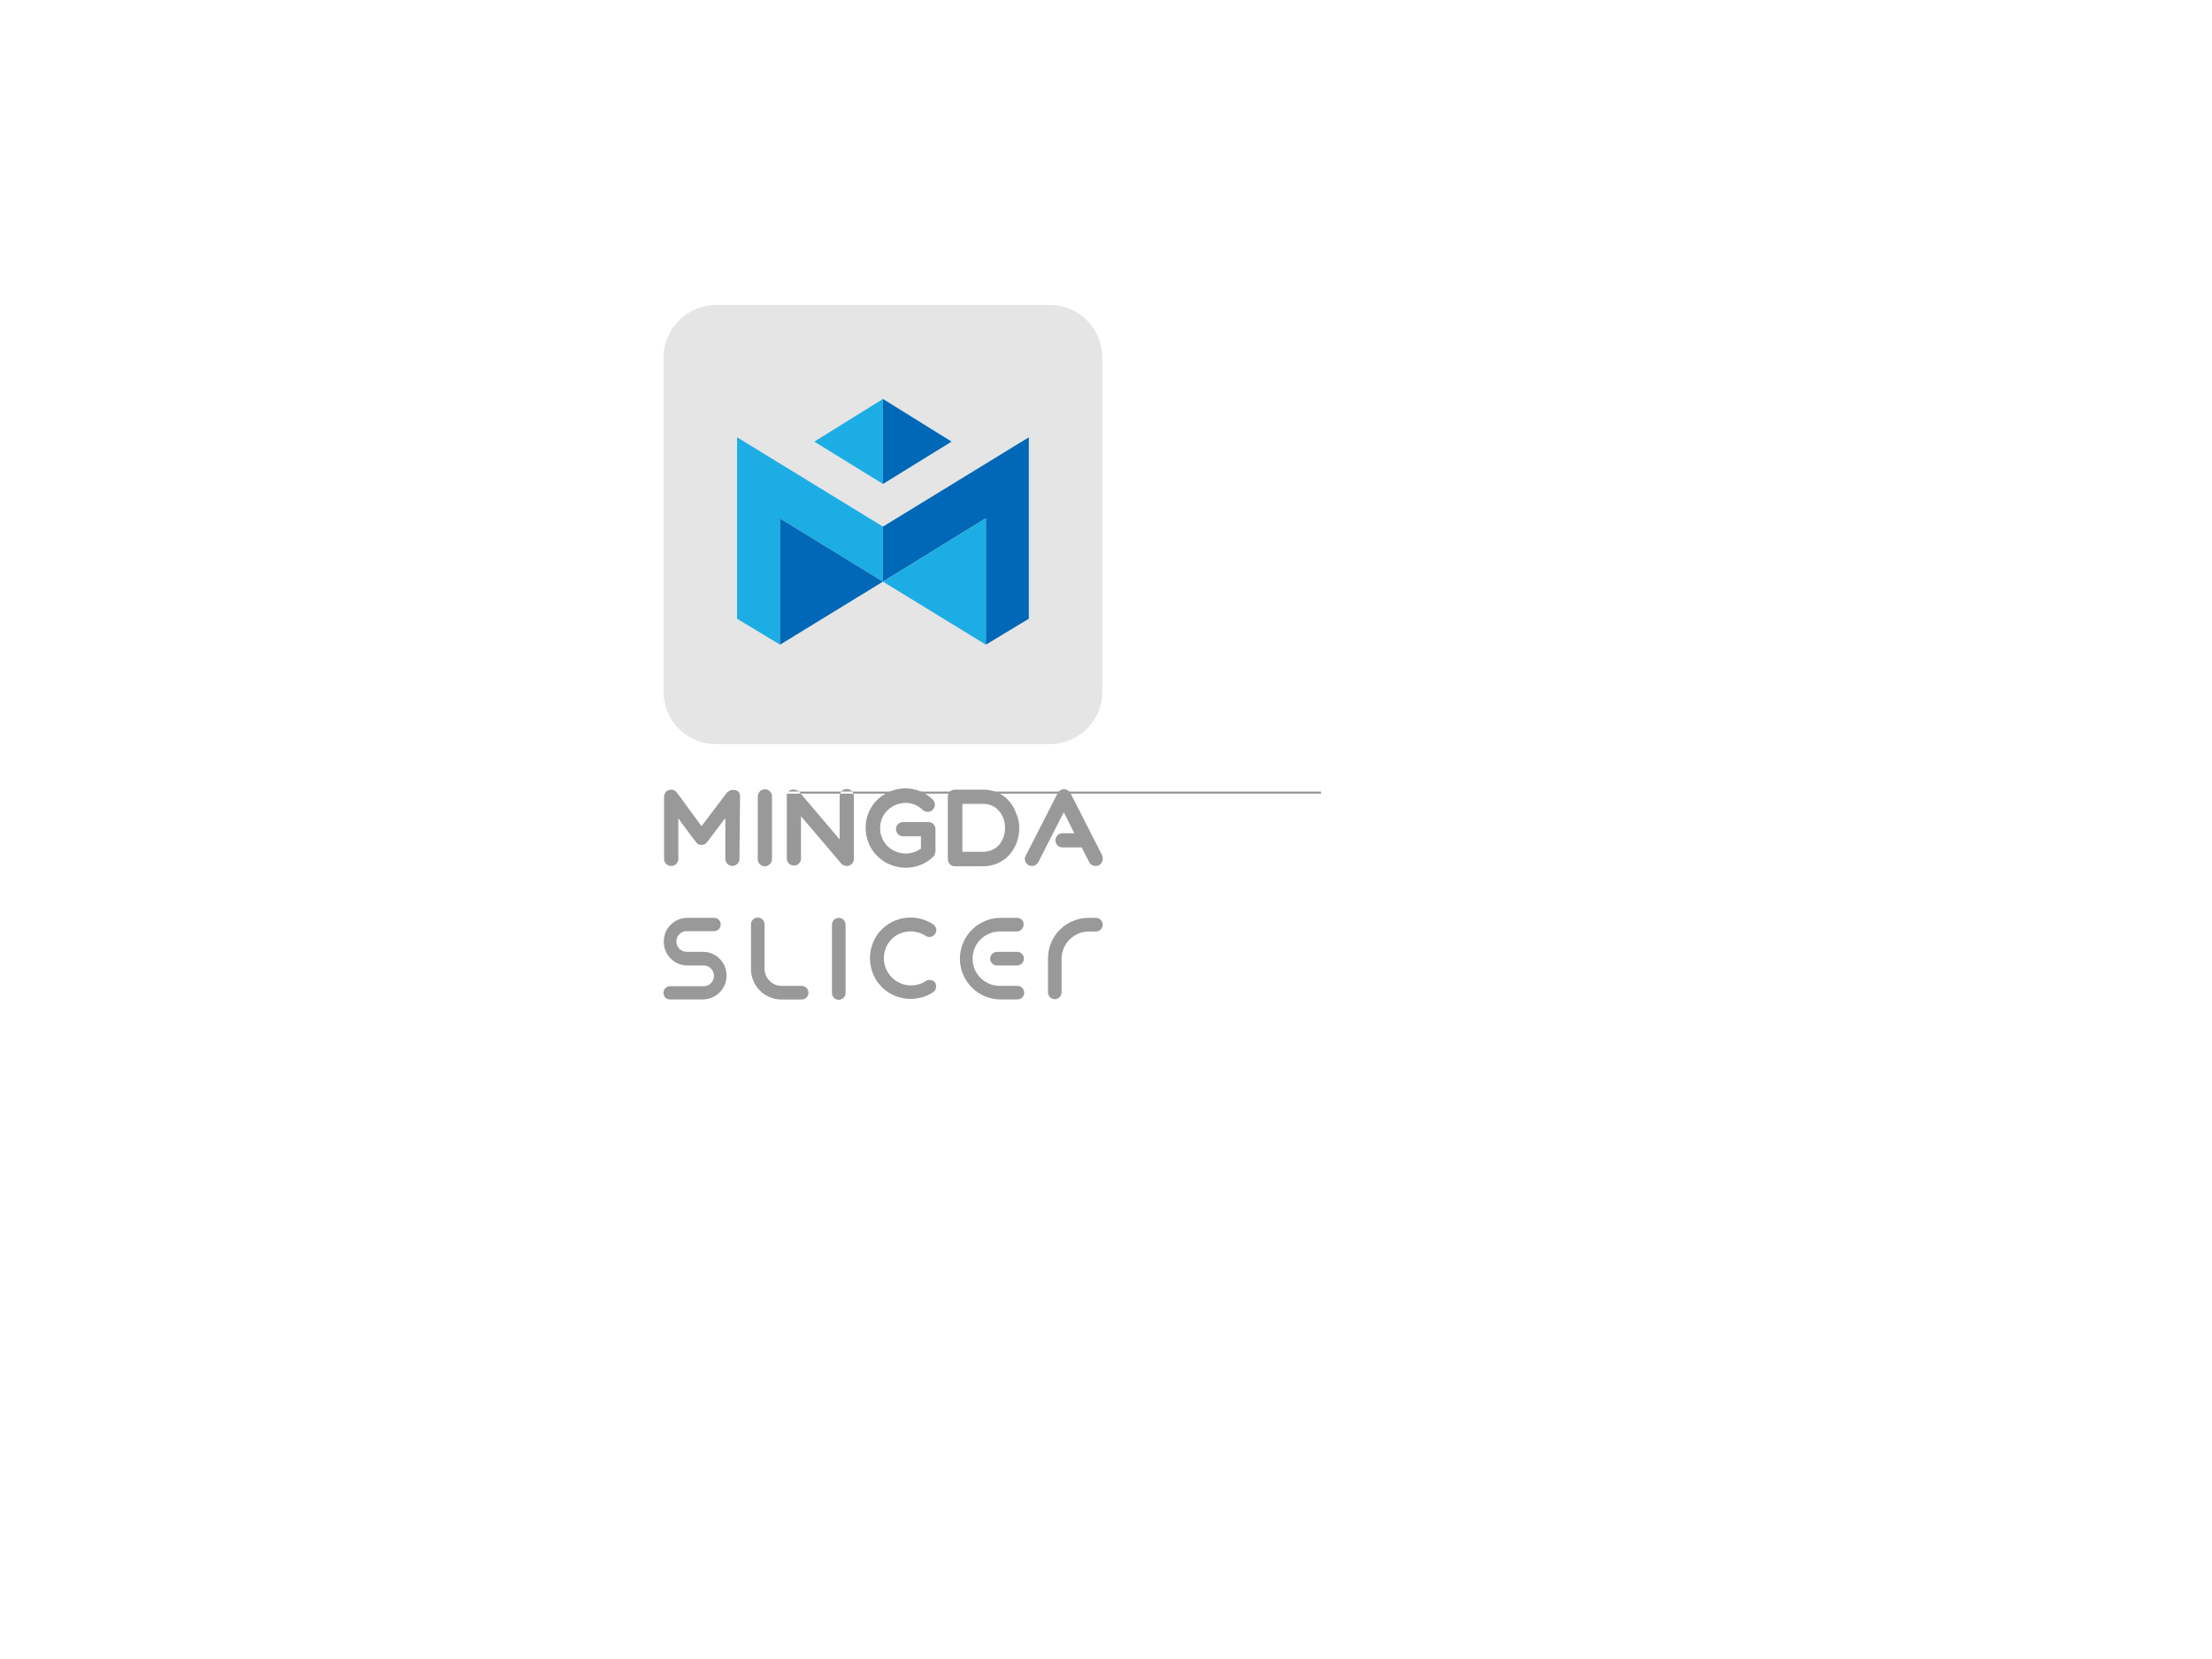
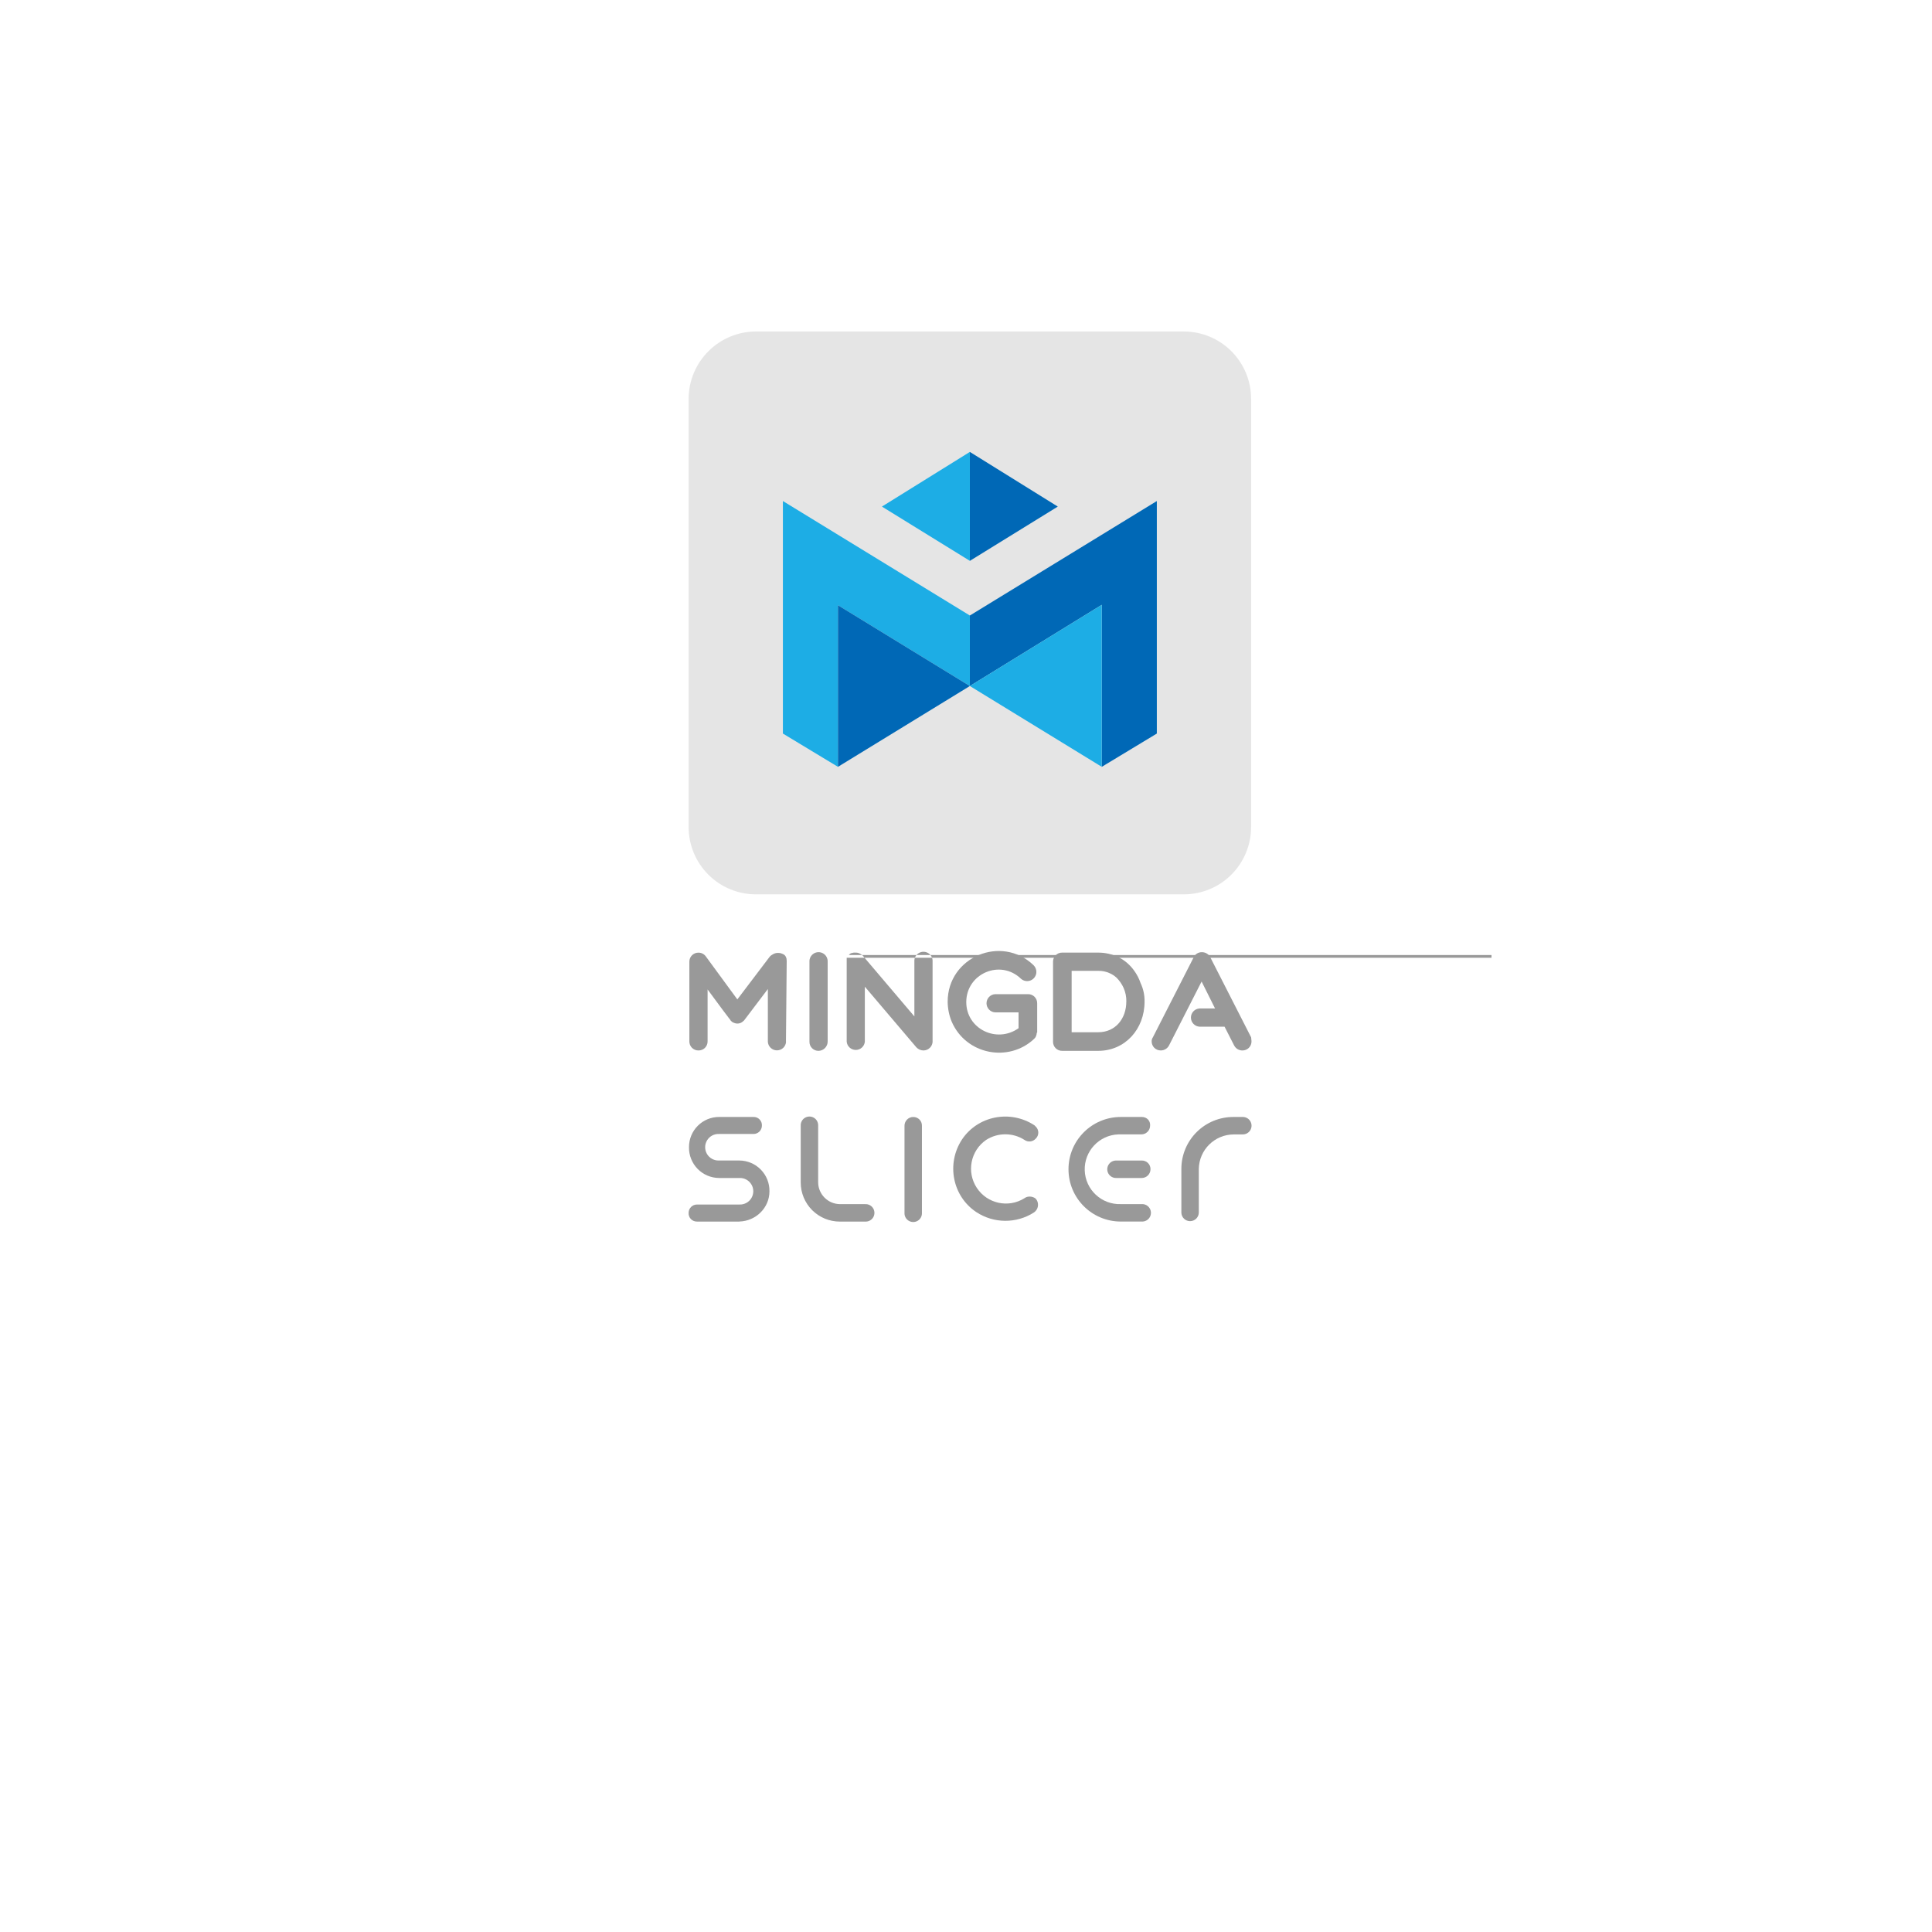
- <svg xmlns="http://www.w3.org/2000/svg" width="640" height="480" data-name="图层 1">
+ <svg xmlns="http://www.w3.org/2000/svg" width="480" height="480" data-name="图层 1">
  <g class="layer">
-     <g id="svg_22" transform="translate(-64 -5) translate(255.081 92.3578) matrix(0.486559 0 0 0.486559 -90.3027 -15.994)">
+     <g id="svg_22" transform="translate(170.149 81.4256) matrix(0.535475 0 0 0.535475 -99.4262 -17.6469)">
      <path class="cls-1" d="m218.67,34.7l198.49,0a31.22,31.22 0 0 1 31.24,31.24l0,198.67a31.22,31.22 0 0 1 -31.24,31.24l-198.49,0a31.22,31.22 0 0 1 -31.24,-31.24l0,-198.68a31.34,31.34 0 0 1 31.24,-31.24z" fill="#e5e5e5" id="svg_20" />
      <path class="cls-2" d="m291.64,399.14a4.08,4.08 0 0 0 -4.05,4.05l0,0l0,40.44a4.05,4.05 0 1 0 8.09,0l0,-40.43a3.96,3.96 0 0 0 -4.04,-4.05z" fill="#999999" id="svg_19" />
      <path class="cls-2" d="m397.68,399.14l-9.74,0a24.26,24.26 0 1 0 0,48.52l9.74,0a4.05,4.05 0 1 0 0,-8.09l-9.74,0a16.18,16.18 0 0 1 -1.1,-32.35l10.66,0a4.08,4.08 0 0 0 4.05,-4.05c0.18,-2.2 -1.47,-4.04 -3.86,-4.04l0,0z" fill="#999999" id="svg_18" />
      <path class="cls-2" d="m397.68,419.36l-11.76,0a4.05,4.05 0 1 0 0,8.09l11.76,0a4.08,4.08 0 0 0 4.05,-4.05a3.96,3.96 0 0 0 -4.05,-4.05l0,0z" fill="#999999" id="svg_17" />
      <path class="cls-2" d="m210.95,447.67l-19.67,0a3.81,3.81 0 0 1 -3.86,-4.05a3.88,3.88 0 0 1 3.86,-3.86l19.67,0a6.16,6.16 0 1 0 0.18,-12.31l-9.56,0a14.04,14.04 0 0 1 -13.97,-14.34a13.96,13.96 0 0 1 13.98,-13.98l15.99,0a3.81,3.81 0 0 1 3.86,4.05a3.88,3.88 0 0 1 -3.86,3.85l-15.99,0a6.16,6.16 0 1 0 -0.18,12.31l9.56,0a14.04,14.04 0 0 1 13.97,14.34c0,7.53 -6.24,13.78 -13.97,13.97l-0.01,0.01z" fill="#999999" id="svg_16" />
      <path class="cls-2" d="m343.28,436.82a16.19,16.19 0 0 1 -17.83,-27.02a16.48,16.48 0 0 1 17.83,0a3.95,3.95 0 0 0 5.15,-0.55l0,0a3.89,3.89 0 0 0 0,-5.7l-0.55,-0.55c-11.23,-7.35 -26.28,-4.41 -33.63,6.61c-7.35,11.23 -4.41,26.28 6.61,33.63a24.53,24.53 0 0 0 26.83,0.18a4.32,4.32 0 0 0 1.28,-5.7c-0.18,-0.18 -0.37,-0.55 -0.55,-0.74l0,0c-1.47,-1.09 -3.66,-1.27 -5.14,-0.17z" fill="#999999" id="svg_15" />
      <path class="cls-2" d="m269.4,439.58l-11.76,0a10.2,10.2 0 0 1 -10.11,-10.09l0,0l0,-26.3a4.05,4.05 0 1 0 -8.09,0l0,0l0,26.3a18.12,18.12 0 0 0 18.19,18.19l11.76,0a4.05,4.05 0 1 0 0,-8.09l0,-0.01z" fill="#999999" id="svg_14" />
      <path class="cls-2" d="m444.36,407.24l-4.05,0a16.28,16.28 0 0 0 -16.17,15.99l0,20.4a4.05,4.05 0 0 1 -8.09,0l0,-20.4a24.08,24.08 0 0 1 24.26,-24.09l4.05,0a4.05,4.05 0 1 1 0,8.09l0,0.01z" fill="#999999" id="svg_13" />
      <polygon class="cls-3" fill="#1dade5" id="svg_12" points="317.915,90.572 277.116,115.934 317.915,141.112 317.915,90.572" stroke="#000000" stroke-opacity="0" />
      <polygon class="cls-3" fill="#1dade5" id="svg_11" points="231.17,113.364 317.915,166.478 317.915,199.19 256.715,161.697 256.715,236.683 231.17,221.246 231.17,113.364" stroke="#000000" stroke-opacity="0" />
      <polygon class="cls-4" fill="#0068b6" id="svg_10" points="317.915,199.19 256.715,236.683 256.715,161.697 317.915,199.19" />
      <polygon class="cls-4" fill="#0068b6" id="svg_9" points="317.915,90.572 358.718,115.934 317.915,141.112 317.915,90.572" stroke="#000000" stroke-opacity="0" />
      <polygon class="cls-4" fill="#0068b6" id="svg_8" points="404.664,113.364 317.915,166.478 317.915,199.19 379.119,161.514 379.119,236.683 404.664,221.246 404.664,113.364" stroke="#000000" stroke-opacity="0" />
      <polygon class="cls-3" fill="#1dade5" id="svg_7" points="317.915,199.19 379.119,236.683 379.119,161.514 317.915,199.19" stroke="#000000" stroke-opacity="0" />
      <path class="cls-2" d="m232.64,364.21a4.23,4.23 0 0 1 -8.45,0l0,0l0,-24.43l-10.85,14.33l0,0c-0.18,0.18 -0.18,0.37 -0.37,0.37l-0.37,0.37a3.85,3.85 0 0 1 -4.22,0.56c-0.18,0 -0.18,0 -0.37,-0.18c-0.37,-0.18 -0.55,-0.18 -0.74,-0.55c-0.18,-0.18 -0.37,-0.18 -0.37,-0.37c-0.18,-0.18 -0.18,-0.37 -0.37,-0.55l0,0l-0.18,-0.18c-1.31,-1.65 -3.87,-5.16 -10.12,-13.6l0,24.08l0,0a4.16,4.16 0 0 1 -4.23,4.22a4.16,4.16 0 0 1 -4.23,-4.22l0,0l0,-36.94l0,0a4.16,4.16 0 0 1 4.23,-4.22a4.18,4.18 0 0 1 3.48,1.84l0,0l14.55,19.85l15.05,-19.85l0,0l0.39,-0.38l0.37,-0.28l0.81,-0.5c1.12,-0.55 1.77,-0.64 3.05,-0.51l0.59,0.13c1.09,0.4 2.08,0.65 2.55,2.45l0.1,1.11l-0.35,37.48l0,0z" fill="#999999" id="svg_6" />
      <path class="cls-2" d="m251.94,364.05l0,0a4.32,4.32 0 0 1 -4.23,4.41a4.16,4.16 0 0 1 -4.22,-4.24l0,0l0,-37.11a4.23,4.23 0 1 1 8.45,0l0,36.94z" fill="#999999" id="svg_5" />
      <path class="cls-2" d="m300.64,364.05l0,0a4.27,4.27 0 0 1 -4.23,4.23a4.6,4.6 0 0 1 -3.33,-1.47l0,0l-23.89,-28.12l0,25.53a4.23,4.23 0 0 1 -8.42,0l0,-38.95a9145440815228.33,9145440815228.33 0 0 0 0.39,-0.58l0.59,-0.68l0.53,-0.54l0.42,-0.29a9145440815228.04,9145440815228.04 0 0 0 0.55,-0.27l0.83,-0.04l1.45,0.03a4.9,4.9 0 0 1 2.57,1.28l0,0l0.18,0.18l0,0l23.89,28.12l0,-25.55l0,0a4.23,4.23 0 1 1 8.45,0l0,37.13l0,0zl0,0z" fill="#999999" id="svg_4" />
      <path class="cls-2" d="m348.98,360l0,0a5.37,5.37 0 0 1 -0.37,1.66a3.3,3.3 0 0 1 -0.92,1.28l0,0c-11.76,11.03 -31.6,7.35 -38.23,-8.09a24.82,24.82 0 0 1 -1.84,-9.19c0,-20.79 25,-31.24 39.88,-16.91l0,0a4.43,4.43 0 0 1 1.28,3.12a4.29,4.29 0 0 1 -7.17,3.12l0,0c-9.56,-9.19 -25.36,-2.39 -25.36,10.84c0,12.5 14.14,19.3 24.26,12.13l0,-7.35l-10.84,0a4.23,4.23 0 0 1 0,-8.45l15.25,0a4.16,4.16 0 0 1 4.23,4.23l0,13.6l-0.19,0z" fill="#999999" id="svg_3" />
      <path class="cls-2" d="m398.97,345.67l0,0c0,12.68 -9.01,22.79 -21.5,22.79l-16.73,0a4.16,4.16 0 0 1 -4.23,-4.24l0,-37.11l0,0a4.16,4.16 0 0 1 4.23,-4.23l16.54,0a21.66,21.66 0 0 1 9.74,2.2a19.66,19.66 0 0 1 7.17,6.24a20.93,20.93 0 0 1 2.94,5.7a19.18,19.18 0 0 1 1.84,8.64l0,0.02zm-8.45,0a14.92,14.92 0 0 0 -1.28,-6.43a15.72,15.72 0 0 0 -3.33,-4.78a11.38,11.38 0 0 0 -3.12,-2.02a11.99,11.99 0 0 0 -5.33,-1.1l-12.32,0l0,28.49l12.31,0c8.1,0 13.05,-6.42 13.05,-14.16l0.02,0z" fill="#999999" id="svg_2" />
      <path class="cls-2" d="m448.59,364.05a4.16,4.16 0 0 1 -4.23,4.23a4.29,4.29 0 0 1 -3.86,-2.39l0,0l-4.41,-8.64l-11.58,0a4.23,4.23 0 0 1 0,-8.45l7.17,0l-6.24,-12.5l-15.08,29.58l0,0a4.29,4.29 0 0 1 -3.86,2.39a4.16,4.16 0 0 1 -4.23,-4.23a3.11,3.11 0 0 1 0.55,-1.84l0,0l18.75,-36.76a4.21,4.21 0 0 1 4.05,-2.76a4.39,4.39 0 0 1 4.05,2.76l18.75,36.76l0,0c0,0.56 0.18,1.29 0.18,1.85z" fill="#999999" id="svg_1" />
    </g>
  </g>
</svg>
